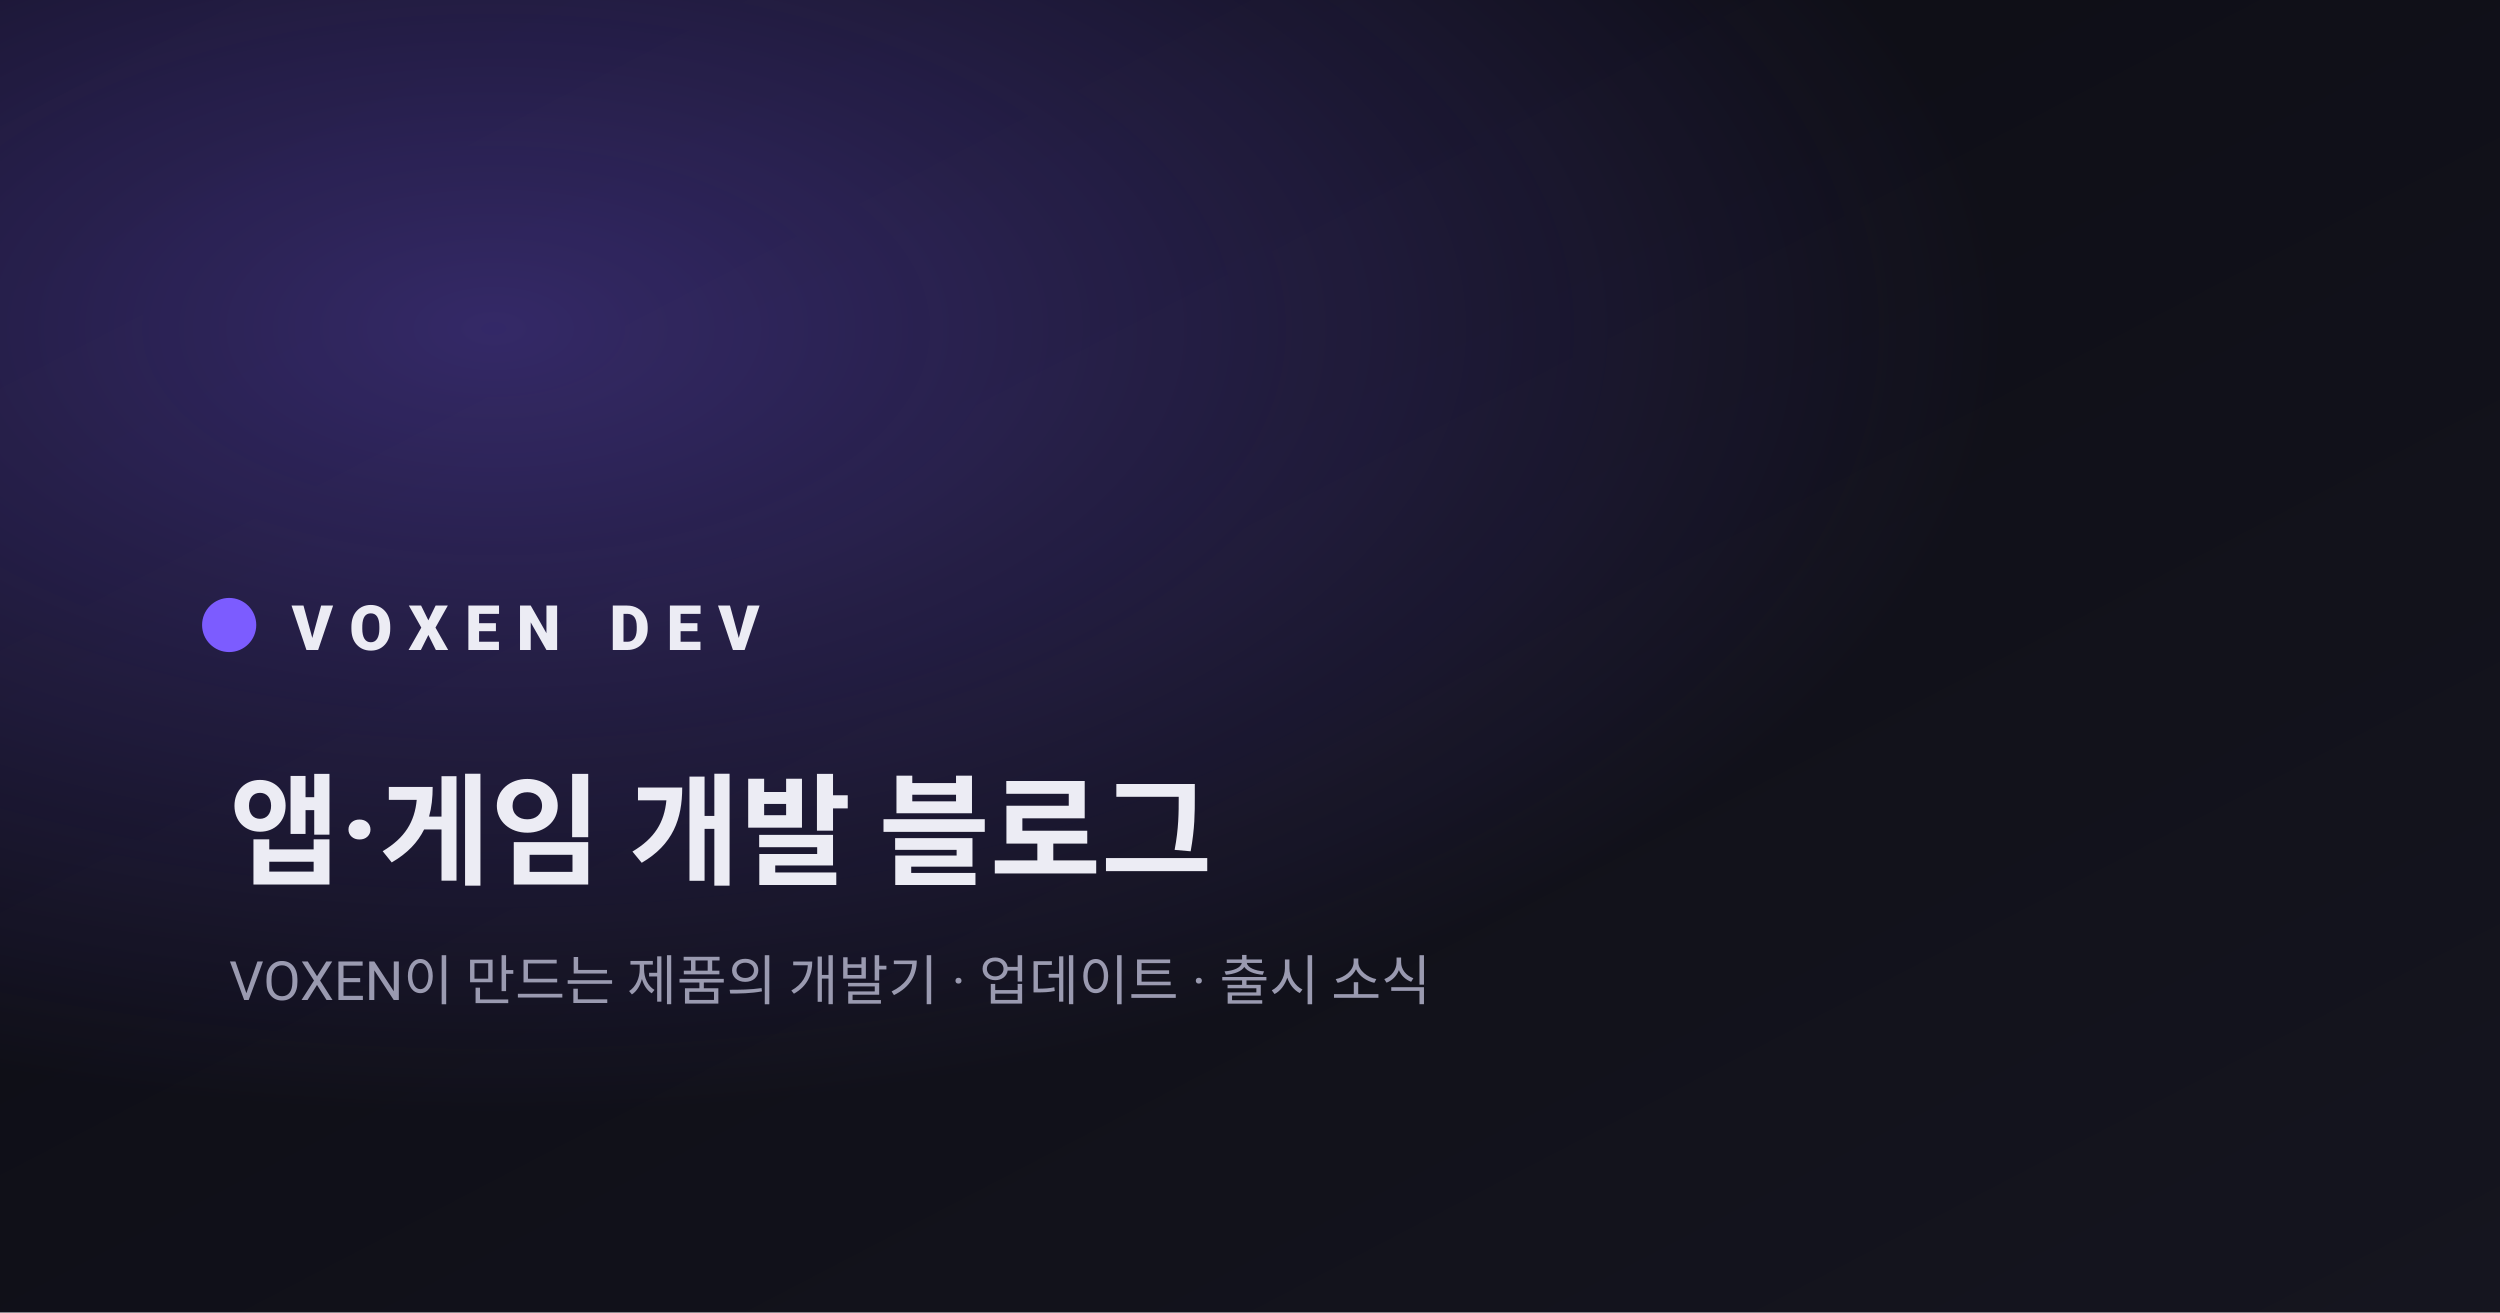
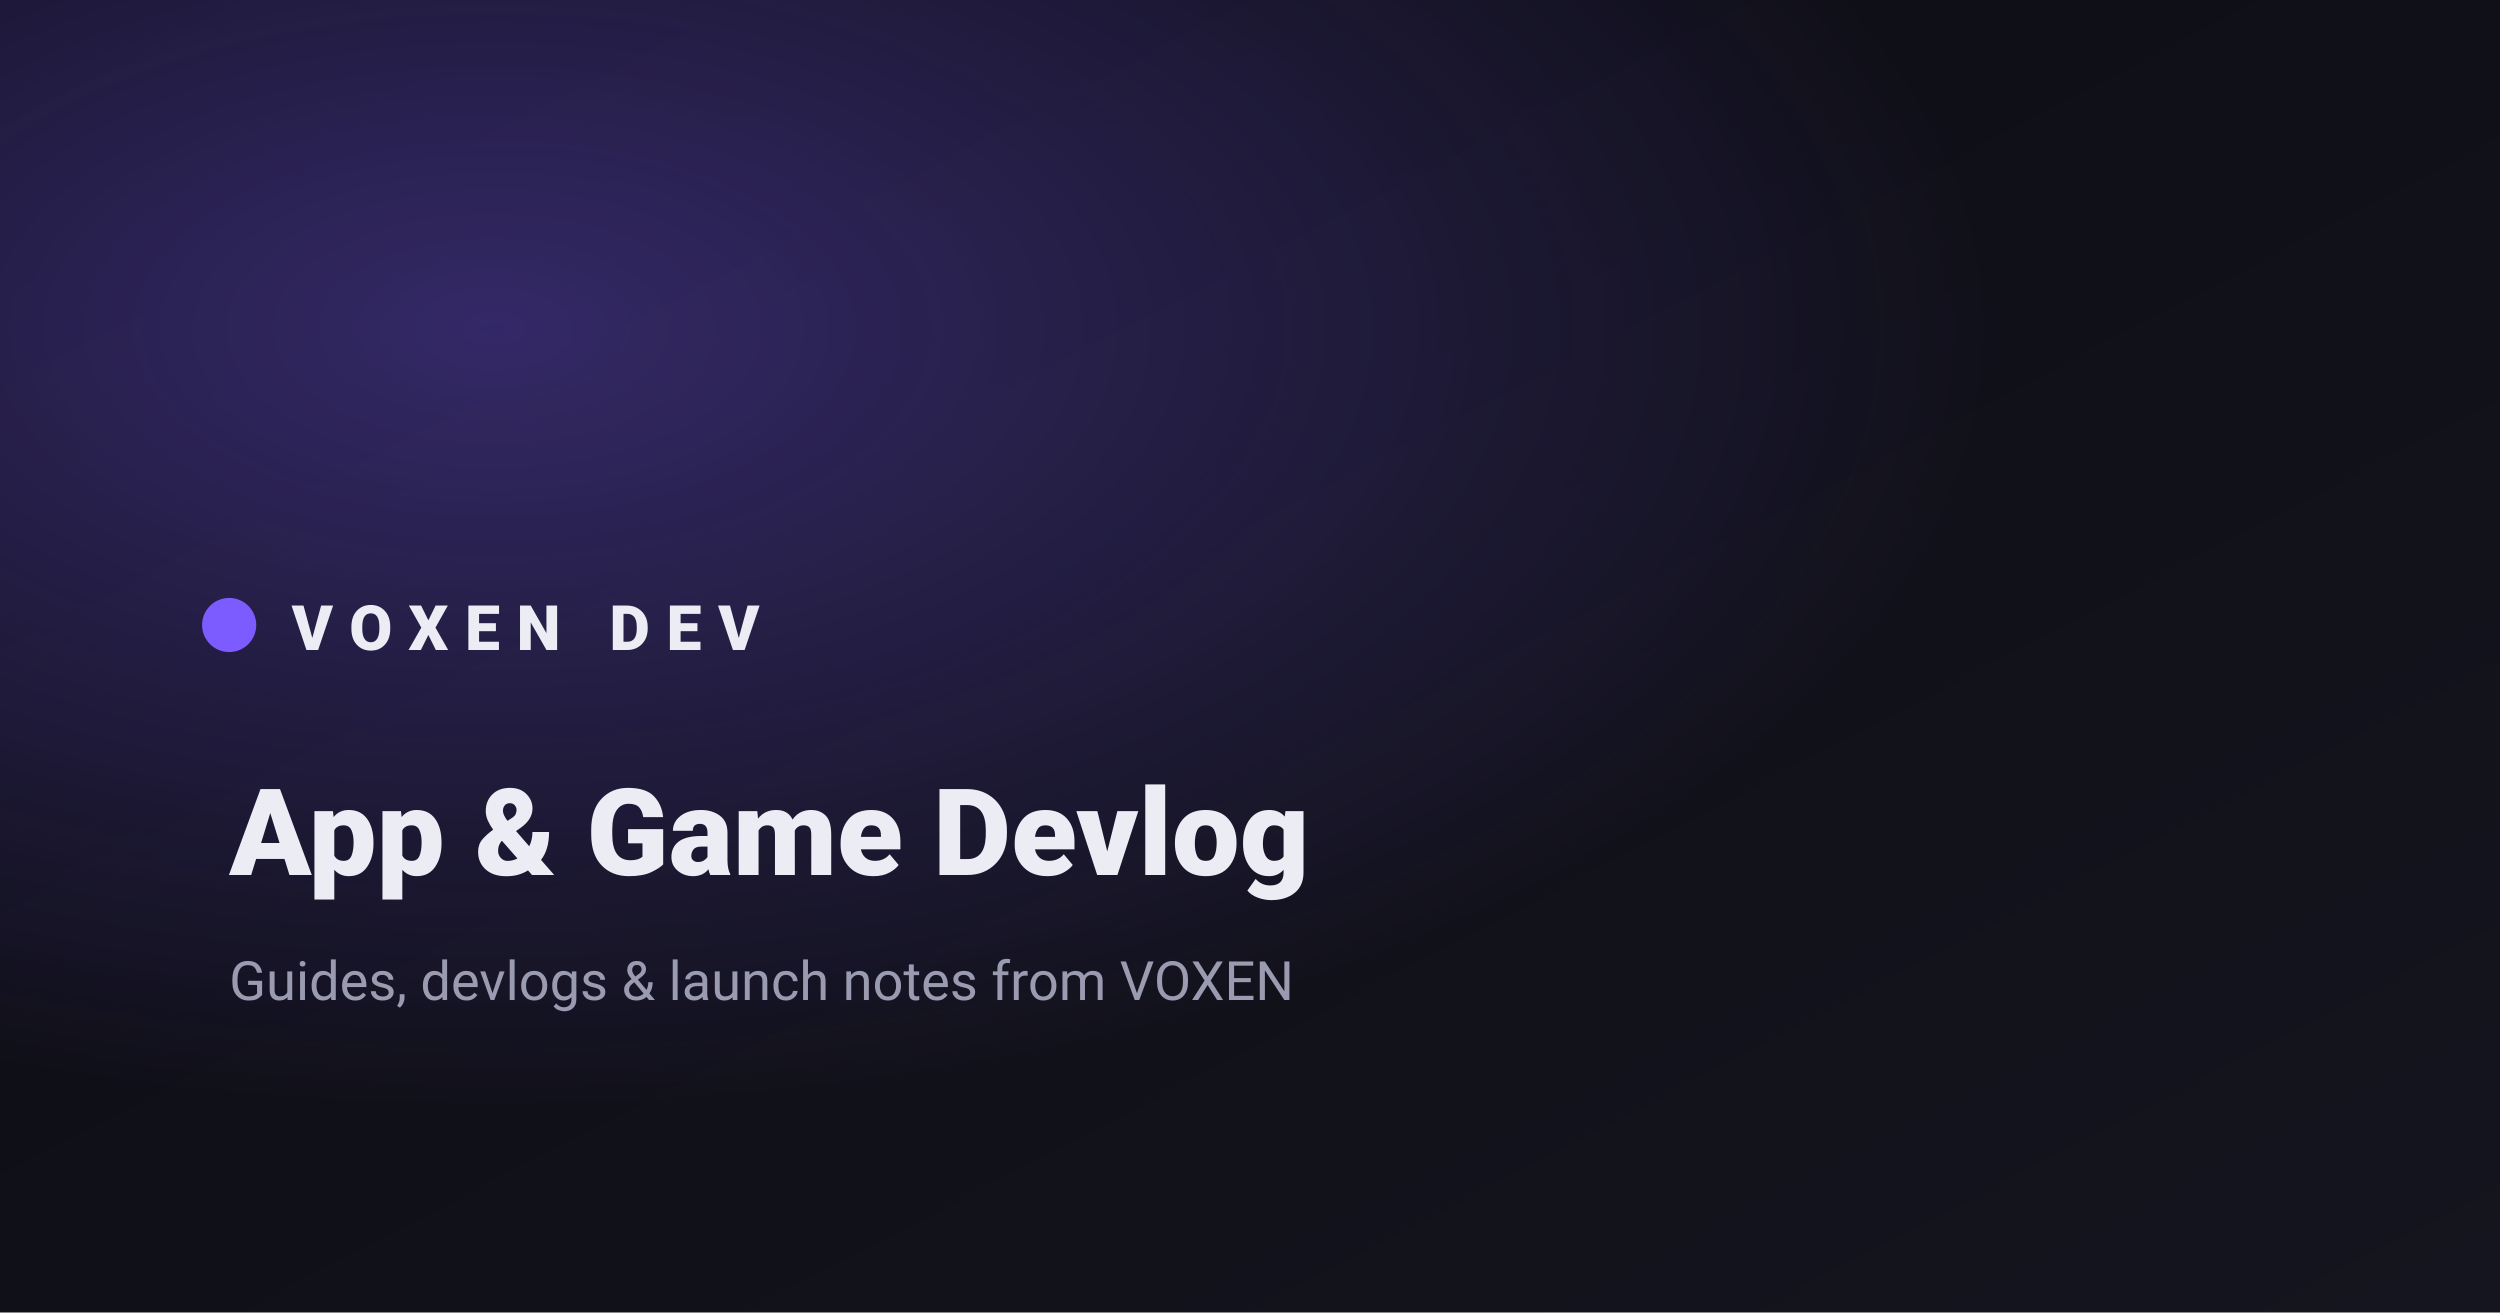
<svg xmlns="http://www.w3.org/2000/svg" width="1200" height="630" viewBox="0 0 1200 630">
  <defs>
    <linearGradient id="bg" x1="0" y1="0" x2="1" y2="1">
      <stop offset="0" stop-color="#0b0b12" />
      <stop offset="1" stop-color="#15151f" />
    </linearGradient>
    <radialGradient id="glow" cx="0.2" cy="0.25" r="0.6">
      <stop offset="0" stop-color="#7c5cff" stop-opacity="0.35" />
      <stop offset="1" stop-color="#7c5cff" stop-opacity="0" />
    </radialGradient>
  </defs>
  <rect width="1200" height="630" fill="url(#bg)" />
  <rect width="1200" height="630" fill="url(#glow)" />
  <circle cx="110" cy="300" r="13" fill="#7c5cff" />
  <text x="140" y="312" font-family="-apple-system,Segoe UI,Roboto,sans-serif" font-size="30" letter-spacing="8" font-weight="800" fill="#ececf4">VOXEN DEV</text>
-   <text x="110" y="420" font-family="-apple-system,Segoe UI,Roboto,sans-serif" font-size="58" font-weight="800" fill="#ececf4">앱·게임 개발 블로그</text>
-   <text x="110" y="480" font-family="-apple-system,Segoe UI,Roboto,sans-serif" font-size="26" fill="#9a9ab0">VOXEN이 만드는 제품의 개발기 · 업데이트 · 출시 소식</text>
+   <text x="110" y="420" font-family="-apple-system,Segoe UI,Roboto,sans-serif" font-size="58" font-weight="800" fill="#ececf4">App &amp; Game Devlog</text>
+   <text x="110" y="480" font-family="-apple-system,Segoe UI,Roboto,sans-serif" font-size="26" fill="#9a9ab0">Guides, devlogs &amp; launch notes from VOXEN</text>
</svg>
